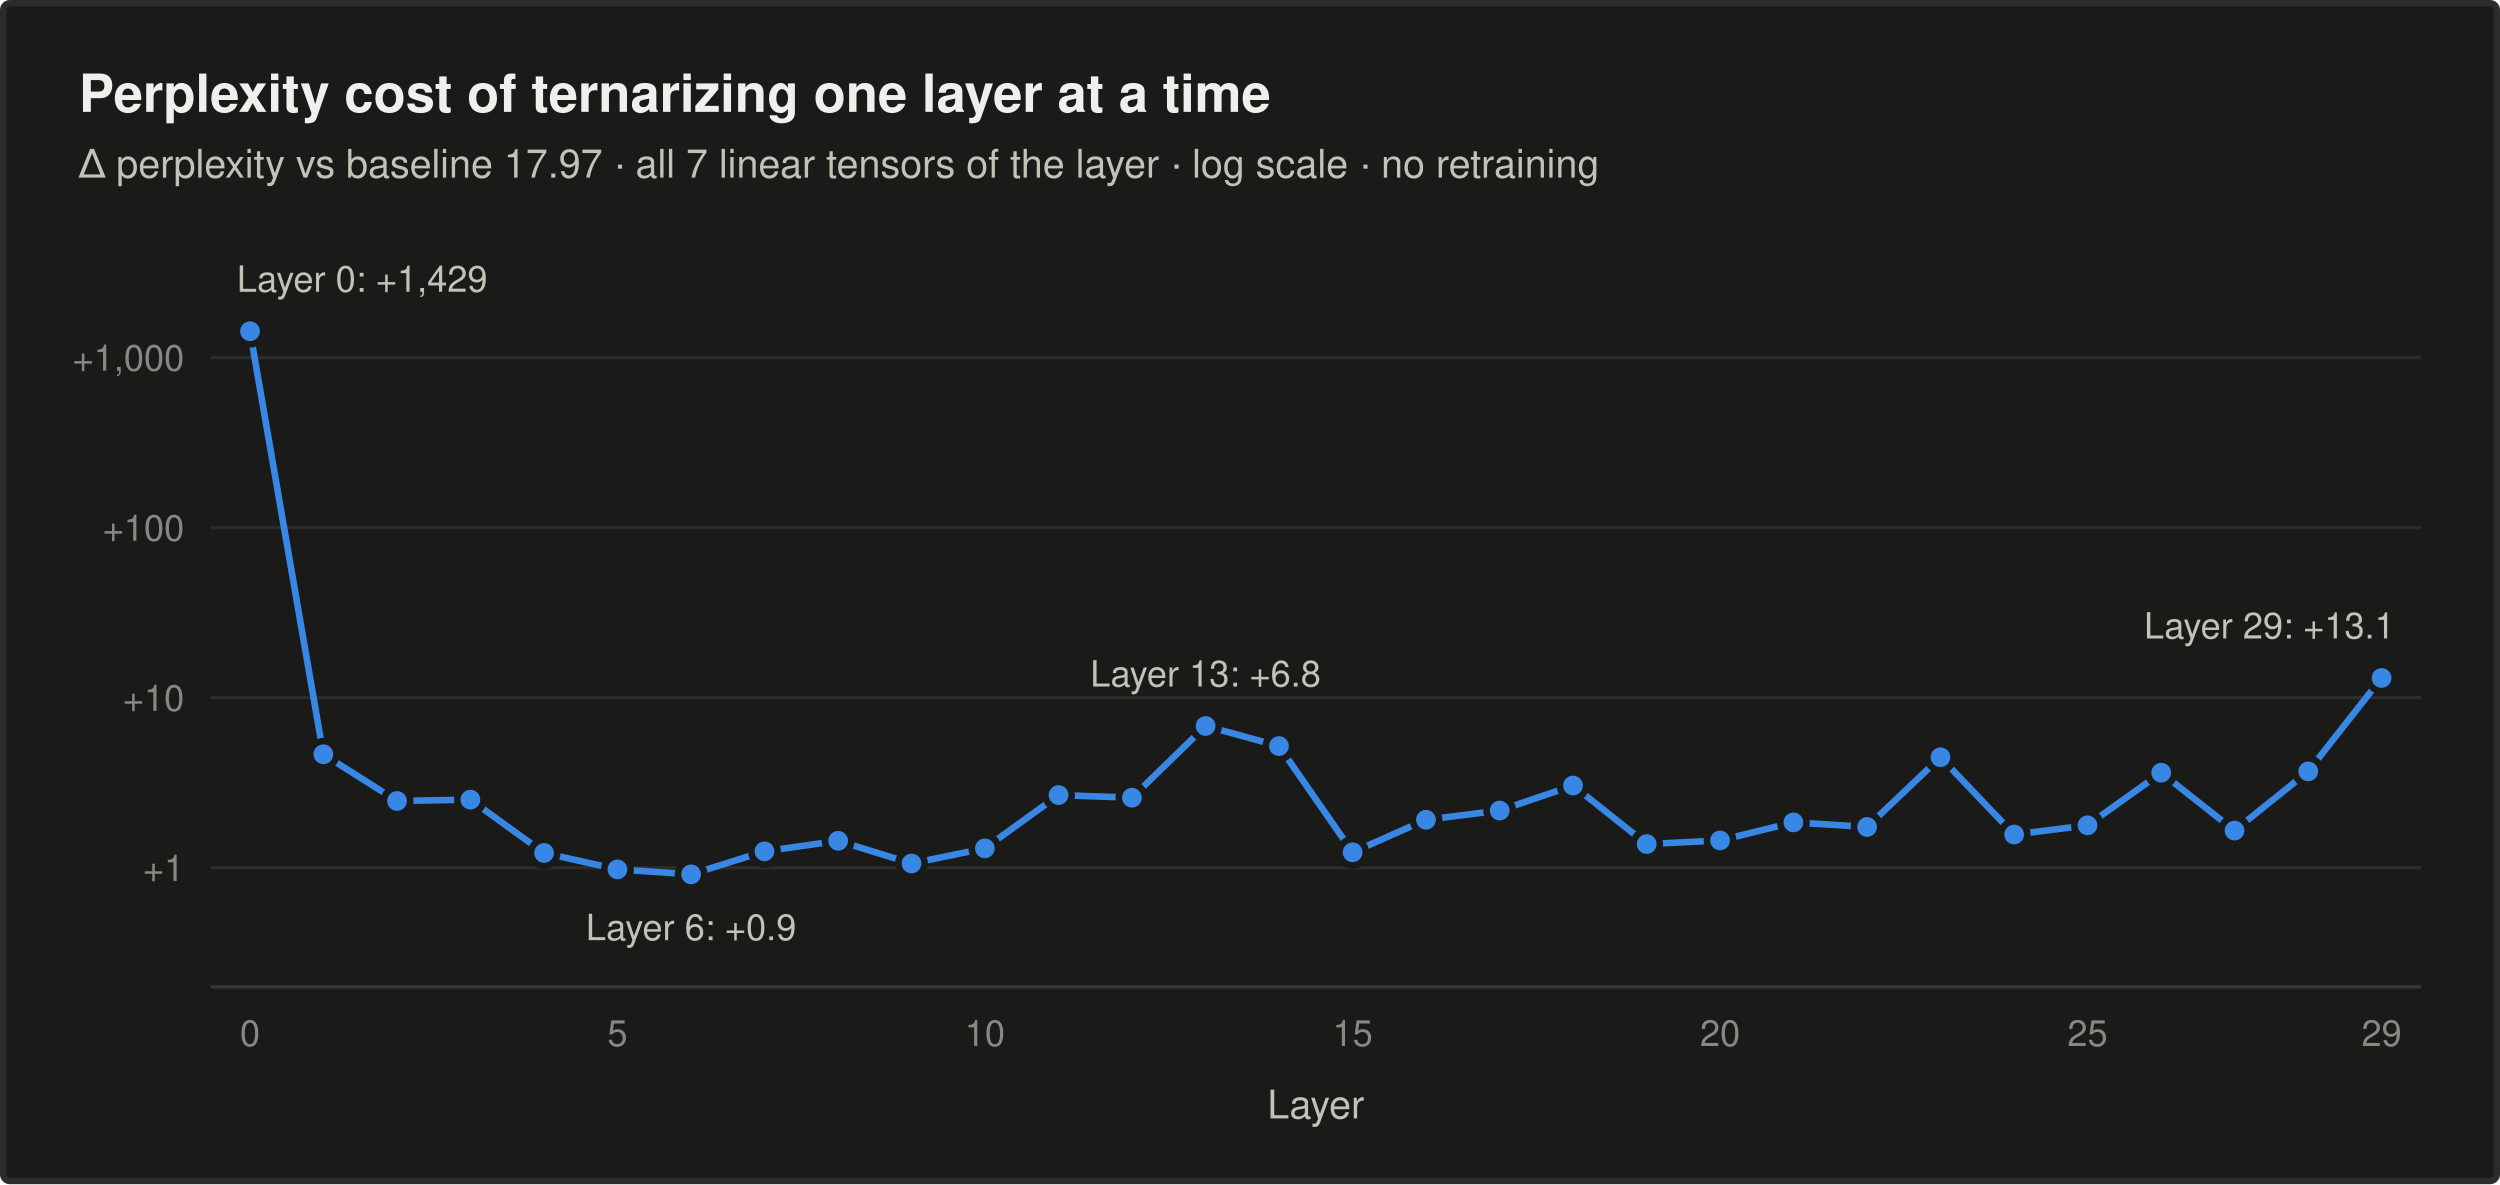
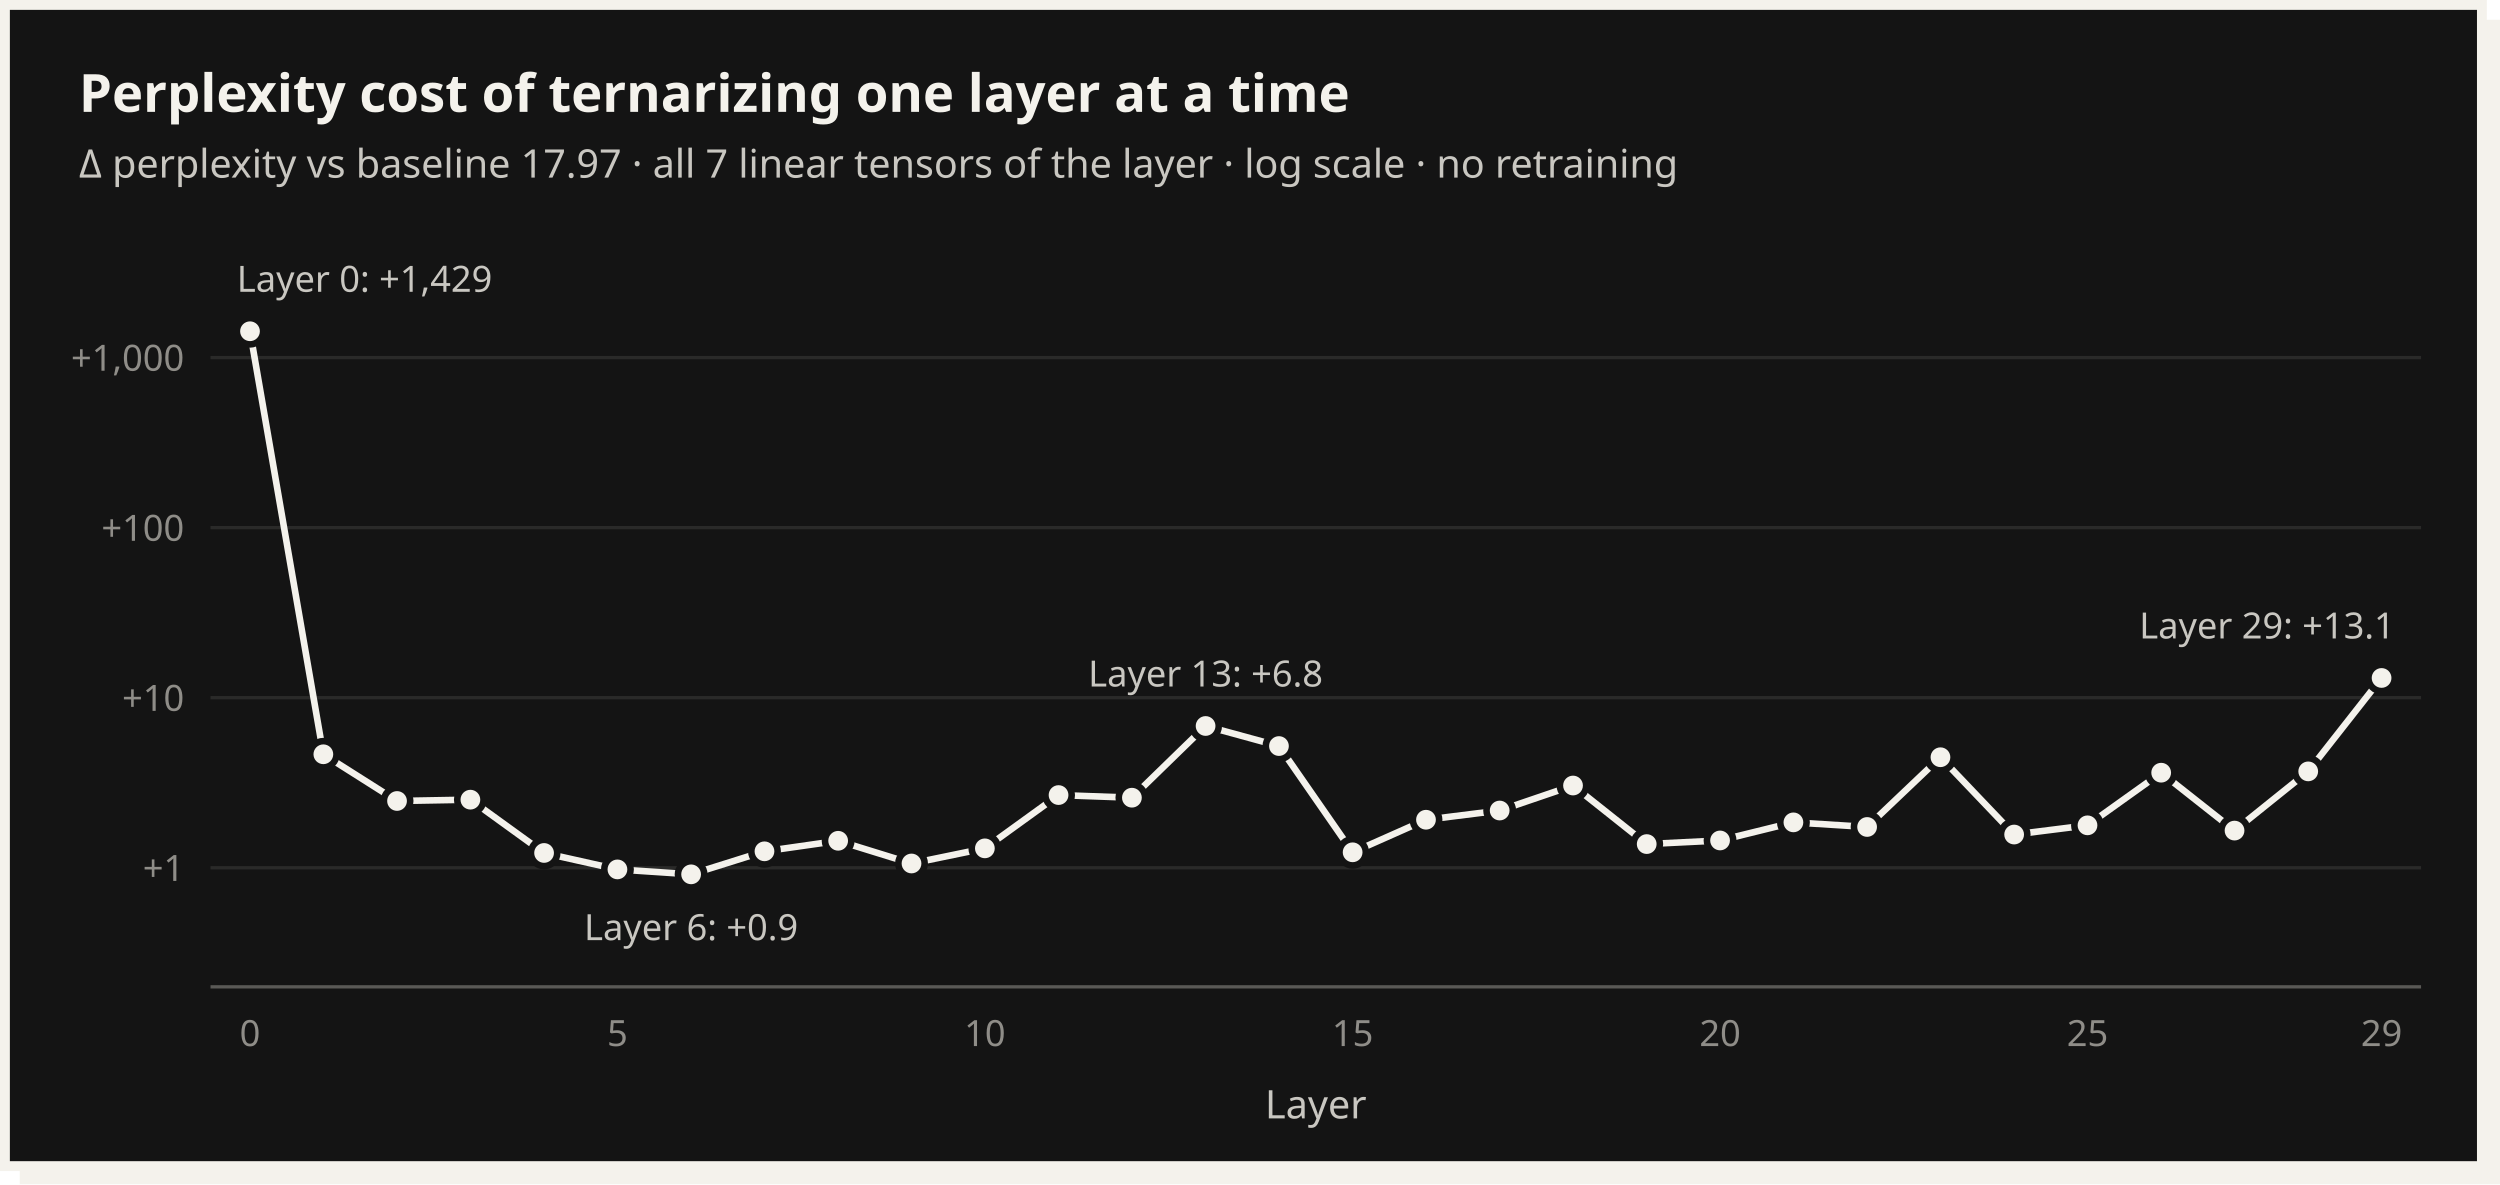
- <svg xmlns="http://www.w3.org/2000/svg" viewBox="0 0 760 360" width="760" height="360" role="img" font-family="system-ui, -apple-system, &quot;Segoe UI&quot;, Helvetica, Arial, sans-serif">
-   <rect x="1" y="1" width="758" height="358" rx="2" stroke-width="2" fill="#1a1a19" stroke="#2c2c2a" />
-   <text x="24.0" y="34.0" font-size="16" font-weight="600" fill="#f0efec" text-anchor="start">Perplexity cost of ternarizing one layer at a time</text>
-   <text x="24.0" y="54.0" font-size="12" font-weight="400" fill="#c3c2b7" text-anchor="start">Δ perplexity vs baseline 17.97 · all 7 linear tensors of the layer · log scale · no retraining</text>
-   <line x1="64.0" y1="263.8" x2="736.0" y2="263.8" stroke="#2c2c2a" stroke-width="1" />
-   <text x="56.0" y="267.8" font-size="11" font-weight="400" fill="#898781" text-anchor="end">+1</text>
-   <line x1="64.0" y1="212.1" x2="736.0" y2="212.1" stroke="#2c2c2a" stroke-width="1" />
-   <text x="56.0" y="216.1" font-size="11" font-weight="400" fill="#898781" text-anchor="end">+10</text>
-   <line x1="64.0" y1="160.4" x2="736.0" y2="160.4" stroke="#2c2c2a" stroke-width="1" />
-   <text x="56.0" y="164.4" font-size="11" font-weight="400" fill="#898781" text-anchor="end">+100</text>
-   <line x1="64.0" y1="108.7" x2="736.0" y2="108.7" stroke="#2c2c2a" stroke-width="1" />
-   <text x="56.0" y="112.7" font-size="11" font-weight="400" fill="#898781" text-anchor="end">+1,000</text>
-   <line x1="64.0" y1="300.0" x2="736.0" y2="300.0" stroke="#383835" stroke-width="1" />
-   <text x="76.0" y="318.0" font-size="11" font-weight="400" fill="#898781" text-anchor="middle">0</text>
-   <text x="187.7" y="318.0" font-size="11" font-weight="400" fill="#898781" text-anchor="middle">5</text>
-   <text x="299.4" y="318.0" font-size="11" font-weight="400" fill="#898781" text-anchor="middle">10</text>
-   <text x="411.2" y="318.0" font-size="11" font-weight="400" fill="#898781" text-anchor="middle">15</text>
-   <text x="522.9" y="318.0" font-size="11" font-weight="400" fill="#898781" text-anchor="middle">20</text>
-   <text x="634.6" y="318.0" font-size="11" font-weight="400" fill="#898781" text-anchor="middle">25</text>
-   <text x="724.0" y="318.0" font-size="11" font-weight="400" fill="#898781" text-anchor="middle">29</text>
-   <text x="400.0" y="340.0" font-size="12" font-weight="400" fill="#c3c2b7" text-anchor="middle">Layer</text>
-   <polyline points="76.0,100.7 98.3,229.3 120.7,243.5 143.0,243.1 165.4,259.3 187.7,264.3 210.1,265.8 232.4,258.8 254.8,255.6 277.1,262.5 299.4,257.9 321.8,241.7 344.1,242.5 366.5,220.7 388.8,226.8 411.2,259.1 433.5,249.2 455.9,246.4 478.2,238.8 500.6,256.6 522.9,255.5 545.2,250.0 567.6,251.4 589.9,230.2 612.3,253.7 634.6,250.9 657.0,234.9 679.3,252.5 701.7,234.5 724.0,206.1" fill="none" stroke="#3987e5" stroke-width="2" stroke-linejoin="round" stroke-linecap="round" />
-   <circle cx="76.0" cy="100.7" r="4" fill="#3987e5" stroke="#1a1a19" stroke-width="2" />
-   <circle cx="98.3" cy="229.3" r="4" fill="#3987e5" stroke="#1a1a19" stroke-width="2" />
-   <circle cx="120.7" cy="243.5" r="4" fill="#3987e5" stroke="#1a1a19" stroke-width="2" />
-   <circle cx="143.0" cy="243.1" r="4" fill="#3987e5" stroke="#1a1a19" stroke-width="2" />
-   <circle cx="165.4" cy="259.3" r="4" fill="#3987e5" stroke="#1a1a19" stroke-width="2" />
-   <circle cx="187.7" cy="264.3" r="4" fill="#3987e5" stroke="#1a1a19" stroke-width="2" />
-   <circle cx="210.1" cy="265.8" r="4" fill="#3987e5" stroke="#1a1a19" stroke-width="2" />
-   <circle cx="232.4" cy="258.8" r="4" fill="#3987e5" stroke="#1a1a19" stroke-width="2" />
-   <circle cx="254.8" cy="255.6" r="4" fill="#3987e5" stroke="#1a1a19" stroke-width="2" />
-   <circle cx="277.1" cy="262.5" r="4" fill="#3987e5" stroke="#1a1a19" stroke-width="2" />
-   <circle cx="299.4" cy="257.9" r="4" fill="#3987e5" stroke="#1a1a19" stroke-width="2" />
-   <circle cx="321.8" cy="241.7" r="4" fill="#3987e5" stroke="#1a1a19" stroke-width="2" />
-   <circle cx="344.1" cy="242.5" r="4" fill="#3987e5" stroke="#1a1a19" stroke-width="2" />
-   <circle cx="366.5" cy="220.7" r="4" fill="#3987e5" stroke="#1a1a19" stroke-width="2" />
-   <circle cx="388.8" cy="226.8" r="4" fill="#3987e5" stroke="#1a1a19" stroke-width="2" />
-   <circle cx="411.2" cy="259.1" r="4" fill="#3987e5" stroke="#1a1a19" stroke-width="2" />
-   <circle cx="433.5" cy="249.2" r="4" fill="#3987e5" stroke="#1a1a19" stroke-width="2" />
-   <circle cx="455.9" cy="246.4" r="4" fill="#3987e5" stroke="#1a1a19" stroke-width="2" />
-   <circle cx="478.2" cy="238.8" r="4" fill="#3987e5" stroke="#1a1a19" stroke-width="2" />
-   <circle cx="500.6" cy="256.6" r="4" fill="#3987e5" stroke="#1a1a19" stroke-width="2" />
-   <circle cx="522.9" cy="255.5" r="4" fill="#3987e5" stroke="#1a1a19" stroke-width="2" />
-   <circle cx="545.2" cy="250.0" r="4" fill="#3987e5" stroke="#1a1a19" stroke-width="2" />
-   <circle cx="567.6" cy="251.4" r="4" fill="#3987e5" stroke="#1a1a19" stroke-width="2" />
-   <circle cx="589.9" cy="230.2" r="4" fill="#3987e5" stroke="#1a1a19" stroke-width="2" />
-   <circle cx="612.3" cy="253.7" r="4" fill="#3987e5" stroke="#1a1a19" stroke-width="2" />
-   <circle cx="634.6" cy="250.9" r="4" fill="#3987e5" stroke="#1a1a19" stroke-width="2" />
-   <circle cx="657.0" cy="234.9" r="4" fill="#3987e5" stroke="#1a1a19" stroke-width="2" />
-   <circle cx="679.3" cy="252.5" r="4" fill="#3987e5" stroke="#1a1a19" stroke-width="2" />
-   <circle cx="701.7" cy="234.5" r="4" fill="#3987e5" stroke="#1a1a19" stroke-width="2" />
-   <circle cx="724.0" cy="206.1" r="4" fill="#3987e5" stroke="#1a1a19" stroke-width="2" />
-   <text x="72.0" y="88.7" font-size="11" font-weight="400" fill="#c3c2b7" text-anchor="start">Layer 0: +1,429</text>
-   <text x="210.1" y="285.8" font-size="11" font-weight="400" fill="#c3c2b7" text-anchor="middle">Layer 6: +0.9</text>
-   <text x="366.5" y="208.7" font-size="11" font-weight="400" fill="#c3c2b7" text-anchor="middle">Layer 13: +6.8</text>
-   <text x="728.0" y="194.1" font-size="11" font-weight="400" fill="#c3c2b7" text-anchor="end">Layer 29: +13.1</text>
+ <svg xmlns="http://www.w3.org/2000/svg" viewBox="0 0 760 360" width="760" height="360" role="img" font-family="&quot;Chakra Petch&quot;, Bahnschrift, &quot;Arial Narrow&quot;, &quot;Segoe UI&quot;, sans-serif">
+   <rect x="6" y="6" width="754" height="354" fill="#f4f2ec" />
+   <rect x="1.5" y="1.5" width="753" height="353" stroke-width="3" fill="#141414" stroke="#f4f2ec" />
+   <text x="24.0" y="34.0" font-size="16" font-weight="700" fill="#f4f2ec" text-anchor="start">Perplexity cost of ternarizing one layer at a time</text>
+   <text x="24.0" y="54.0" font-size="12" font-weight="400" fill="#c9c7c1" text-anchor="start">Δ perplexity vs baseline 17.97 · all 7 linear tensors of the layer · log scale · no retraining</text>
+   <line x1="64.0" y1="263.8" x2="736.0" y2="263.8" stroke="#2a2a29" stroke-width="1" />
+   <text x="56.0" y="267.8" font-size="11" font-weight="400" fill="#8f8d88" text-anchor="end">+1</text>
+   <line x1="64.0" y1="212.1" x2="736.0" y2="212.1" stroke="#2a2a29" stroke-width="1" />
+   <text x="56.0" y="216.1" font-size="11" font-weight="400" fill="#8f8d88" text-anchor="end">+10</text>
+   <line x1="64.0" y1="160.4" x2="736.0" y2="160.4" stroke="#2a2a29" stroke-width="1" />
+   <text x="56.0" y="164.4" font-size="11" font-weight="400" fill="#8f8d88" text-anchor="end">+100</text>
+   <line x1="64.0" y1="108.7" x2="736.0" y2="108.7" stroke="#2a2a29" stroke-width="1" />
+   <text x="56.0" y="112.7" font-size="11" font-weight="400" fill="#8f8d88" text-anchor="end">+1,000</text>
+   <line x1="64.0" y1="300.0" x2="736.0" y2="300.0" stroke="#5a5956" stroke-width="1" />
+   <text x="76.0" y="318.0" font-size="11" font-weight="400" fill="#8f8d88" text-anchor="middle">0</text>
+   <text x="187.7" y="318.0" font-size="11" font-weight="400" fill="#8f8d88" text-anchor="middle">5</text>
+   <text x="299.4" y="318.0" font-size="11" font-weight="400" fill="#8f8d88" text-anchor="middle">10</text>
+   <text x="411.2" y="318.0" font-size="11" font-weight="400" fill="#8f8d88" text-anchor="middle">15</text>
+   <text x="522.9" y="318.0" font-size="11" font-weight="400" fill="#8f8d88" text-anchor="middle">20</text>
+   <text x="634.6" y="318.0" font-size="11" font-weight="400" fill="#8f8d88" text-anchor="middle">25</text>
+   <text x="724.0" y="318.0" font-size="11" font-weight="400" fill="#8f8d88" text-anchor="middle">29</text>
+   <text x="400.0" y="340.0" font-size="12" font-weight="400" fill="#c9c7c1" text-anchor="middle">Layer</text>
+   <polyline points="76.0,100.7 98.3,229.3 120.7,243.5 143.0,243.1 165.4,259.3 187.7,264.3 210.1,265.8 232.4,258.8 254.8,255.6 277.1,262.5 299.4,257.9 321.8,241.7 344.1,242.5 366.5,220.7 388.8,226.8 411.2,259.1 433.5,249.2 455.9,246.4 478.2,238.8 500.6,256.6 522.9,255.5 545.2,250.0 567.6,251.4 589.9,230.2 612.3,253.7 634.6,250.9 657.0,234.9 679.3,252.5 701.7,234.5 724.0,206.1" fill="none" stroke="#f4f2ec" stroke-width="2" stroke-linejoin="round" stroke-linecap="round" />
+   <circle cx="76.0" cy="100.7" r="4" fill="#f4f2ec" stroke="#141414" stroke-width="2" />
+   <circle cx="98.3" cy="229.3" r="4" fill="#f4f2ec" stroke="#141414" stroke-width="2" />
+   <circle cx="120.7" cy="243.5" r="4" fill="#f4f2ec" stroke="#141414" stroke-width="2" />
+   <circle cx="143.0" cy="243.1" r="4" fill="#f4f2ec" stroke="#141414" stroke-width="2" />
+   <circle cx="165.4" cy="259.3" r="4" fill="#f4f2ec" stroke="#141414" stroke-width="2" />
+   <circle cx="187.7" cy="264.3" r="4" fill="#f4f2ec" stroke="#141414" stroke-width="2" />
+   <circle cx="210.1" cy="265.8" r="4" fill="#f4f2ec" stroke="#141414" stroke-width="2" />
+   <circle cx="232.4" cy="258.8" r="4" fill="#f4f2ec" stroke="#141414" stroke-width="2" />
+   <circle cx="254.8" cy="255.6" r="4" fill="#f4f2ec" stroke="#141414" stroke-width="2" />
+   <circle cx="277.1" cy="262.5" r="4" fill="#f4f2ec" stroke="#141414" stroke-width="2" />
+   <circle cx="299.4" cy="257.9" r="4" fill="#f4f2ec" stroke="#141414" stroke-width="2" />
+   <circle cx="321.8" cy="241.7" r="4" fill="#f4f2ec" stroke="#141414" stroke-width="2" />
+   <circle cx="344.1" cy="242.5" r="4" fill="#f4f2ec" stroke="#141414" stroke-width="2" />
+   <circle cx="366.5" cy="220.7" r="4" fill="#f4f2ec" stroke="#141414" stroke-width="2" />
+   <circle cx="388.8" cy="226.8" r="4" fill="#f4f2ec" stroke="#141414" stroke-width="2" />
+   <circle cx="411.2" cy="259.1" r="4" fill="#f4f2ec" stroke="#141414" stroke-width="2" />
+   <circle cx="433.5" cy="249.2" r="4" fill="#f4f2ec" stroke="#141414" stroke-width="2" />
+   <circle cx="455.9" cy="246.4" r="4" fill="#f4f2ec" stroke="#141414" stroke-width="2" />
+   <circle cx="478.2" cy="238.8" r="4" fill="#f4f2ec" stroke="#141414" stroke-width="2" />
+   <circle cx="500.6" cy="256.6" r="4" fill="#f4f2ec" stroke="#141414" stroke-width="2" />
+   <circle cx="522.9" cy="255.5" r="4" fill="#f4f2ec" stroke="#141414" stroke-width="2" />
+   <circle cx="545.2" cy="250.0" r="4" fill="#f4f2ec" stroke="#141414" stroke-width="2" />
+   <circle cx="567.6" cy="251.4" r="4" fill="#f4f2ec" stroke="#141414" stroke-width="2" />
+   <circle cx="589.9" cy="230.2" r="4" fill="#f4f2ec" stroke="#141414" stroke-width="2" />
+   <circle cx="612.3" cy="253.7" r="4" fill="#f4f2ec" stroke="#141414" stroke-width="2" />
+   <circle cx="634.6" cy="250.9" r="4" fill="#f4f2ec" stroke="#141414" stroke-width="2" />
+   <circle cx="657.0" cy="234.9" r="4" fill="#f4f2ec" stroke="#141414" stroke-width="2" />
+   <circle cx="679.3" cy="252.5" r="4" fill="#f4f2ec" stroke="#141414" stroke-width="2" />
+   <circle cx="701.7" cy="234.5" r="4" fill="#f4f2ec" stroke="#141414" stroke-width="2" />
+   <circle cx="724.0" cy="206.1" r="4" fill="#f4f2ec" stroke="#141414" stroke-width="2" />
+   <text x="72.0" y="88.7" font-size="11" font-weight="400" fill="#c9c7c1" text-anchor="start">Layer 0: +1,429</text>
+   <text x="210.1" y="285.8" font-size="11" font-weight="400" fill="#c9c7c1" text-anchor="middle">Layer 6: +0.9</text>
+   <text x="366.5" y="208.7" font-size="11" font-weight="400" fill="#c9c7c1" text-anchor="middle">Layer 13: +6.8</text>
+   <text x="728.0" y="194.1" font-size="11" font-weight="400" fill="#c9c7c1" text-anchor="end">Layer 29: +13.1</text>
</svg>
